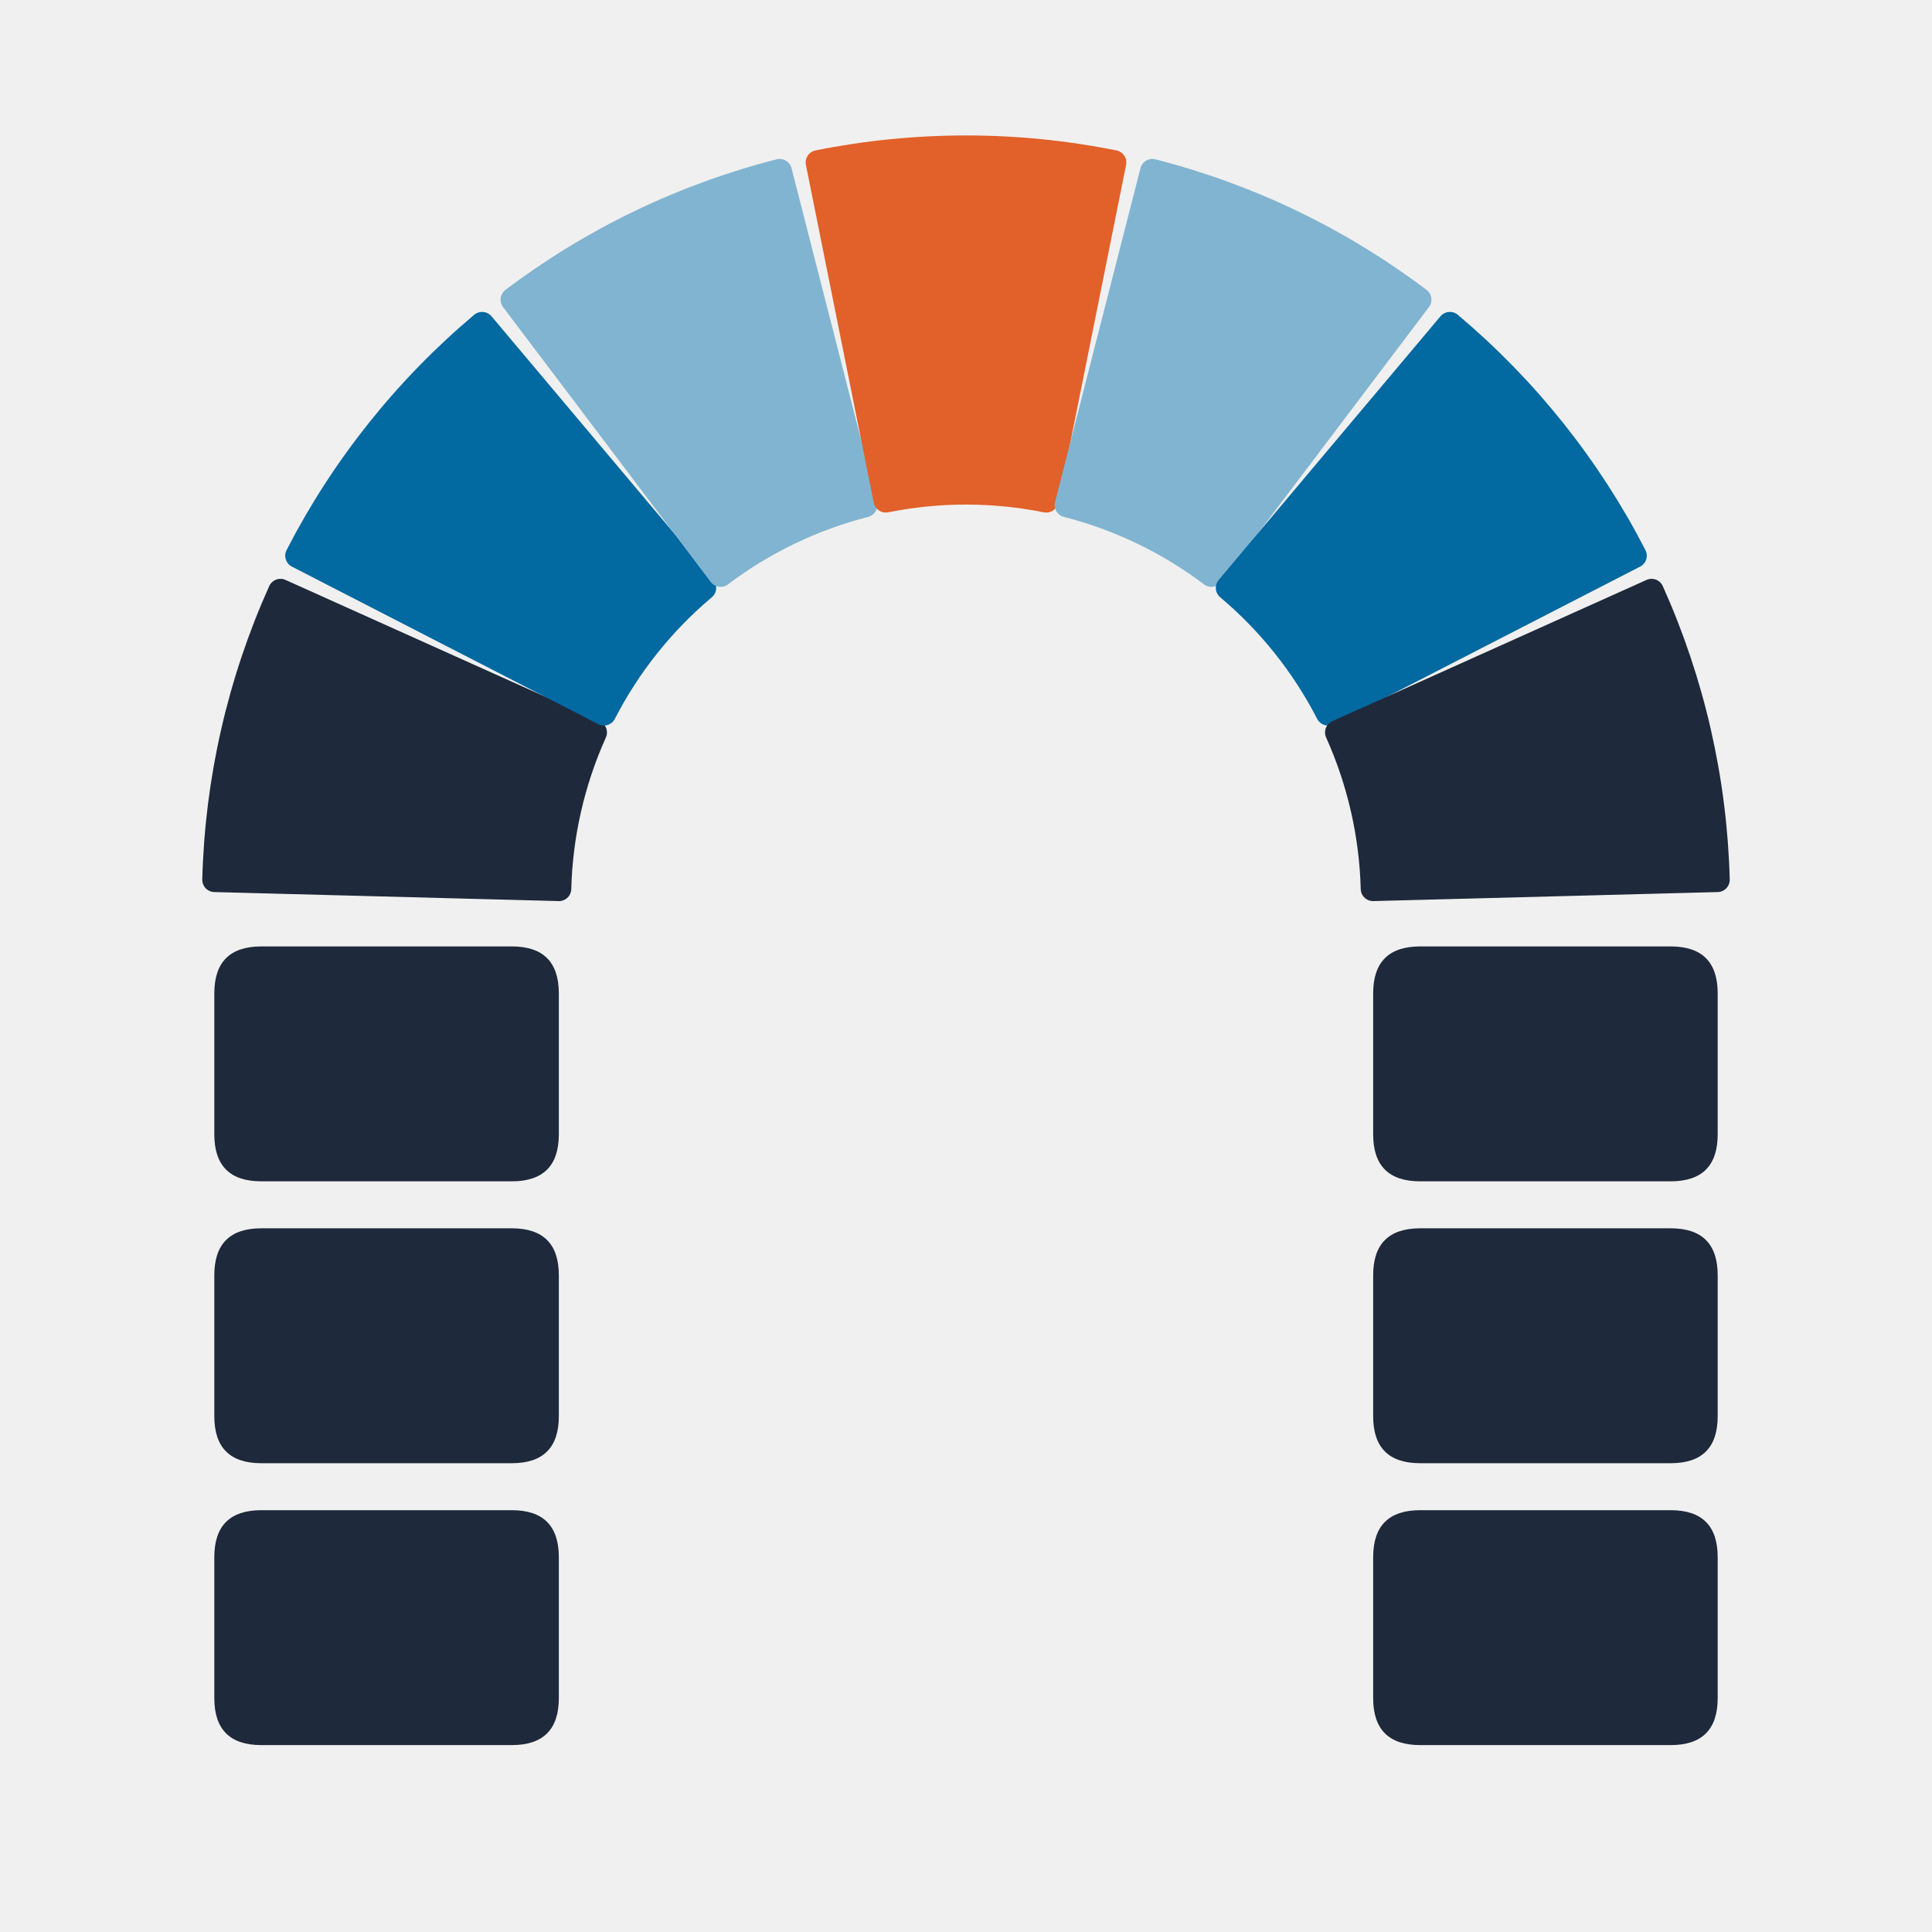
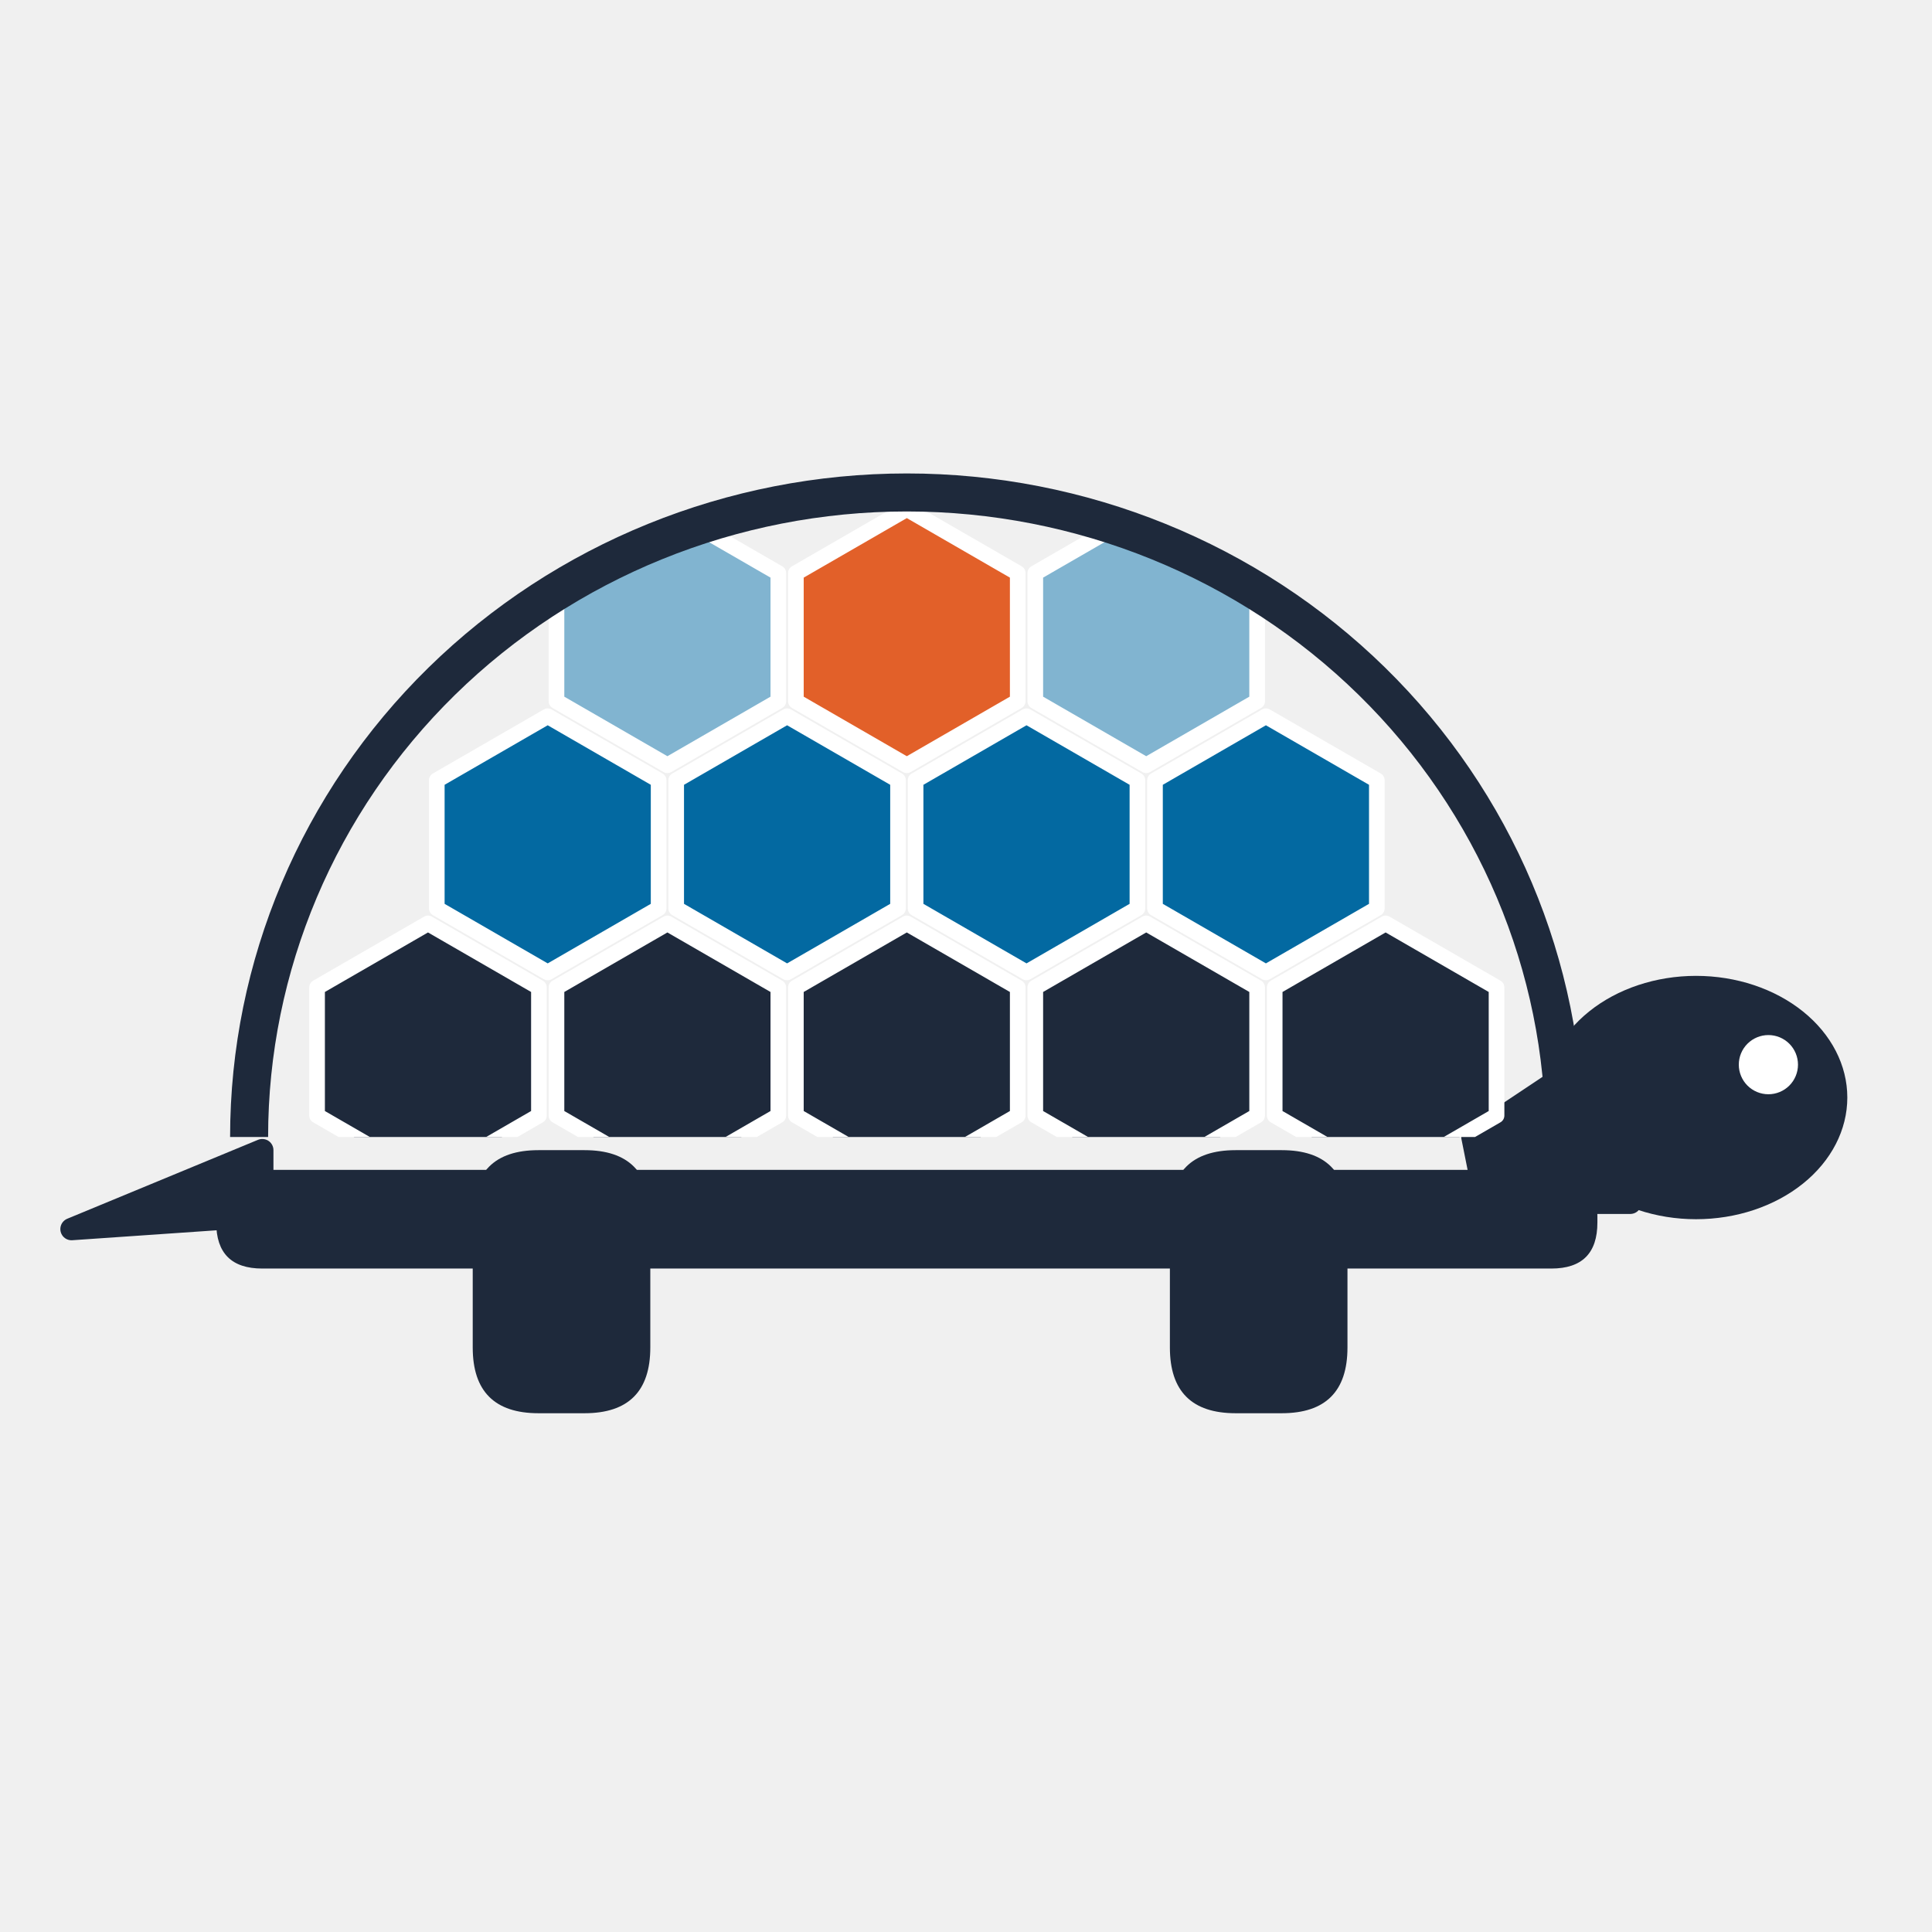
<svg xmlns="http://www.w3.org/2000/svg" width="172.8pt" height="172.8pt" viewBox="0 0 172.8 172.8" version="1.1">
  <defs>
    <style type="text/css">*{stroke-linejoin: round; stroke-linecap: butt}</style>
  </defs>
  <g id="figure_1">
    <g id="patch_1">
      <path d="M 0 172.8 L 172.8 172.8 L 172.8 0 L 0 0 L 0 172.8 z " style="fill: none" />
    </g>
    <g id="axes_1">
      <g id="patch_2">
-         <path d="M 25.083 52.872 C 23.26 56.927 21.843 61.152 20.854 65.487 C 19.864 69.821 19.307 74.243 19.191 78.687 L 49.995 79.494 C 50.058 77.087 50.36 74.691 50.896 72.344 C 51.432 69.996 52.199 67.707 53.187 65.511 z " clip-path="url(#p67daae396c)" style="fill: #1e293b; stroke: #1e293b; stroke-width: 2.2" />
+         <path d="M 48.163 126.401 L 52.281 126.401 Q 58.164 126.401 58.164 120.519 L 58.164 108.754 Q 58.164 102.871 52.281 102.871 L 48.163 102.871 Q 42.281 102.871 42.281 108.754 L 42.281 120.519 Q 42.281 126.401 48.163 126.401 z " clip-path="url(#p5d2084abf7)" style="fill: #1e293b" />
      </g>
      <g id="patch_3">
-         <path d="M 43.12 28.998 C 39.718 31.86 36.608 35.053 33.836 38.529 C 31.064 42.005 28.643 45.747 26.61 49.701 L 54.014 63.793 C 55.115 61.651 56.426 59.624 57.928 57.741 C 59.429 55.858 61.114 54.129 62.957 52.579 z " clip-path="url(#p67daae396c)" style="fill: #0369a1; stroke: #0369a1; stroke-width: 2.2" />
+         <path d="M 110.518 126.401 L 114.636 126.401 Q 120.519 126.401 120.519 120.519 L 120.519 108.754 Q 120.519 102.871 114.636 102.871 L 110.518 102.871 Q 104.636 102.871 104.636 108.754 L 104.636 120.519 Q 104.636 126.401 110.518 126.401 z " clip-path="url(#p5d2084abf7)" style="fill: #1e293b" />
      </g>
      <g id="patch_4">
-         <path d="M 69.729 15.315 C 65.422 16.417 61.235 17.944 57.229 19.873 C 53.223 21.802 49.419 24.124 45.872 26.804 L 64.447 51.39 C 66.369 49.939 68.429 48.681 70.599 47.636 C 72.769 46.591 75.037 45.764 77.37 45.167 z " clip-path="url(#p67daae396c)" style="fill: #81b4d0; stroke: #81b4d0; stroke-width: 2.2" />
+         <path d="M 23.457 102.871 L 6.397 109.93 L 23.457 108.754 z " clip-path="url(#p5d2084abf7)" style="fill: #1e293b; stroke: #1e293b; stroke-width: 2" />
      </g>
      <g id="patch_5">
-         <path d="M 99.64 14.532 C 95.281 13.656 90.846 13.215 86.4 13.215 C 81.954 13.215 77.519 13.656 73.16 14.532 L 79.229 44.743 C 81.59 44.269 83.992 44.03 86.4 44.03 C 88.808 44.03 91.21 44.269 93.571 44.743 z " clip-path="url(#p67daae396c)" style="fill: #e26029; stroke: #e26029; stroke-width: 2.2" />
+         <path d="M 131.696 101.695 L 145.814 92.283 L 145.814 107.577 L 132.872 107.577 z " clip-path="url(#p5d2084abf7)" style="fill: #1e293b; stroke: #1e293b; stroke-width: 2" />
      </g>
      <g id="patch_6">
-         <path d="M 126.928 26.804 C 123.381 24.124 119.577 21.802 115.571 19.873 C 111.565 17.944 107.378 16.417 103.071 15.315 L 95.43 45.167 C 97.763 45.764 100.031 46.591 102.201 47.636 C 104.371 48.681 106.431 49.939 108.353 51.39 z " clip-path="url(#p67daae396c)" style="fill: #81b4d0; stroke: #81b4d0; stroke-width: 2.2" />
+         <path d="M 151.696 109.048 C 155.285 109.048 158.726 107.901 161.263 105.86 C 163.801 103.82 165.226 101.051 165.226 98.165 C 165.226 95.279 163.801 92.511 161.263 90.47 C 158.726 88.429 155.285 87.282 151.696 87.282 C 148.108 87.282 144.666 88.429 142.129 90.47 C 139.592 92.511 138.166 95.279 138.166 98.165 C 138.166 101.051 139.592 103.82 142.129 105.86 C 144.666 107.901 148.108 109.048 151.696 109.048 z " clip-path="url(#p5d2084abf7)" style="fill: #1e293b" />
      </g>
      <g id="patch_7">
-         <path d="M 146.19 49.701 C 144.157 45.747 141.736 42.005 138.964 38.529 C 136.192 35.053 133.082 31.86 129.68 28.998 L 109.843 52.579 C 111.686 54.129 113.371 55.858 114.872 57.741 C 116.374 59.624 117.685 61.651 118.786 63.793 z " clip-path="url(#p67daae396c)" style="fill: #0369a1; stroke: #0369a1; stroke-width: 2.2" />
+         <path d="M 158.167 97.871 C 158.869 97.871 159.543 97.592 160.039 97.096 C 160.535 96.599 160.814 95.926 160.814 95.224 C 160.814 94.522 160.535 93.848 160.039 93.352 C 159.543 92.856 158.869 92.577 158.167 92.577 C 157.465 92.577 156.792 92.856 156.295 93.352 C 155.799 93.848 155.52 94.522 155.52 95.224 C 155.52 95.926 155.799 96.599 156.295 97.096 C 156.792 97.592 157.465 97.871 158.167 97.871 z " clip-path="url(#p5d2084abf7)" style="fill: #ffffff" />
      </g>
      <g id="patch_8">
-         <path d="M 153.609 78.687 C 153.493 74.243 152.936 69.821 151.946 65.487 C 150.957 61.152 149.54 56.927 147.717 52.872 L 119.613 65.511 C 120.601 67.707 121.368 69.996 121.904 72.344 C 122.44 74.691 122.742 77.087 122.805 79.494 z " clip-path="url(#p67daae396c)" style="fill: #1e293b; stroke: #1e293b; stroke-width: 2.2" />
+         <path d="M 48.202 88.319 L 38.281 82.591 L 28.359 88.319 L 28.359 99.775 L 38.281 105.504 L 48.202 99.775 z " clip-path="url(#p2239664f75)" style="fill: #1e293b; stroke: #ffffff; stroke-width: 1.4" />
      </g>
      <g id="patch_9">
-         <path d="M 23.37 105.659 L 45.781 105.659 Q 49.983 105.659 49.983 101.457 L 49.983 88.851 Q 49.983 84.649 45.781 84.649 L 23.37 84.649 Q 19.168 84.649 19.168 88.851 L 19.168 101.457 Q 19.168 105.659 23.37 105.659 z " clip-path="url(#p67daae396c)" style="fill: #1e293b" />
+         <path d="M 69.615 88.319 L 59.693 82.591 L 49.772 88.319 L 49.772 99.775 L 59.693 105.504 L 69.615 99.775 z " clip-path="url(#p2239664f75)" style="fill: #1e293b; stroke: #ffffff; stroke-width: 1.4" />
      </g>
      <g id="patch_10">
-         <path d="M 23.37 130.871 L 45.781 130.871 Q 49.983 130.871 49.983 126.669 L 49.983 114.063 Q 49.983 109.861 45.781 109.861 L 23.37 109.861 Q 19.168 109.861 19.168 114.063 L 19.168 126.669 Q 19.168 130.871 23.37 130.871 z " clip-path="url(#p67daae396c)" style="fill: #1e293b" />
+         <path d="M 91.027 88.319 L 81.106 82.591 L 71.184 88.319 L 71.184 99.775 L 81.106 105.504 L 91.027 99.775 z " clip-path="url(#p2239664f75)" style="fill: #1e293b; stroke: #ffffff; stroke-width: 1.4" />
      </g>
      <g id="patch_11">
-         <path d="M 23.37 156.083 L 45.781 156.083 Q 49.983 156.083 49.983 151.881 L 49.983 139.275 Q 49.983 135.073 45.781 135.073 L 23.37 135.073 Q 19.168 135.073 19.168 139.275 L 19.168 151.881 Q 19.168 156.083 23.37 156.083 z " clip-path="url(#p67daae396c)" style="fill: #1e293b" />
+         <path d="M 112.44 88.319 L 102.518 82.591 L 92.597 88.319 L 92.597 99.775 L 102.518 105.504 L 112.44 99.775 z " clip-path="url(#p2239664f75)" style="fill: #1e293b; stroke: #ffffff; stroke-width: 1.4" />
      </g>
      <g id="patch_12">
-         <path d="M 127.019 105.659 L 149.43 105.659 Q 153.632 105.659 153.632 101.457 L 153.632 88.851 Q 153.632 84.649 149.43 84.649 L 127.019 84.649 Q 122.817 84.649 122.817 88.851 L 122.817 101.457 Q 122.817 105.659 127.019 105.659 z " clip-path="url(#p67daae396c)" style="fill: #1e293b" />
+         <path d="M 133.852 88.319 L 123.931 82.591 L 114.009 88.319 L 114.009 99.775 L 123.931 105.504 L 133.852 99.775 z " clip-path="url(#p2239664f75)" style="fill: #1e293b; stroke: #ffffff; stroke-width: 1.4" />
      </g>
      <g id="patch_13">
-         <path d="M 127.019 130.871 L 149.43 130.871 Q 153.632 130.871 153.632 126.669 L 153.632 114.063 Q 153.632 109.861 149.43 109.861 L 127.019 109.861 Q 122.817 109.861 122.817 114.063 L 122.817 126.669 Q 122.817 130.871 127.019 130.871 z " clip-path="url(#p67daae396c)" style="fill: #1e293b" />
+         <path d="M 58.908 69.789 L 48.987 64.061 L 39.066 69.789 L 39.066 81.245 L 48.987 86.974 L 58.908 81.245 z " clip-path="url(#p2239664f75)" style="fill: #0369a1; stroke: #ffffff; stroke-width: 1.4" />
      </g>
      <g id="patch_14">
-         <path d="M 127.019 156.083 L 149.43 156.083 Q 153.632 156.083 153.632 151.881 L 153.632 139.275 Q 153.632 135.073 149.43 135.073 L 127.019 135.073 Q 122.817 135.073 122.817 139.275 L 122.817 151.881 Q 122.817 156.083 127.019 156.083 z " clip-path="url(#p67daae396c)" style="fill: #1e293b" />
+         <path d="M 80.321 69.789 L 70.399 64.061 L 60.478 69.789 L 60.478 81.245 L 70.399 86.974 L 80.321 81.245 z " clip-path="url(#p2239664f75)" style="fill: #0369a1; stroke: #ffffff; stroke-width: 1.4" />
+       </g>
+       <g id="patch_15">
+         <path d="M 101.733 69.789 L 91.812 64.061 L 81.891 69.789 L 81.891 81.245 L 91.812 86.974 L 101.733 81.245 z " clip-path="url(#p2239664f75)" style="fill: #0369a1; stroke: #ffffff; stroke-width: 1.4" />
+       </g>
+       <g id="patch_16">
+         <path d="M 123.146 69.789 L 113.224 64.061 L 103.303 69.789 L 103.303 81.245 L 113.224 86.974 L 123.146 81.245 z " clip-path="url(#p2239664f75)" style="fill: #0369a1; stroke: #ffffff; stroke-width: 1.4" />
+       </g>
+       <g id="patch_17">
+         <path d="M 69.615 51.259 L 59.693 45.531 L 49.772 51.259 L 49.772 62.715 L 59.693 68.444 L 69.615 62.715 z " clip-path="url(#p2239664f75)" style="fill: #81b4d0; stroke: #ffffff; stroke-width: 1.4" />
+       </g>
+       <g id="patch_18">
+         <path d="M 91.027 51.259 L 81.106 45.531 L 71.184 51.259 L 71.184 62.715 L 81.106 68.444 L 91.027 62.715 z " clip-path="url(#p2239664f75)" style="fill: #e26029; stroke: #ffffff; stroke-width: 1.4" />
+       </g>
+       <g id="patch_19">
+         <path d="M 112.44 51.259 L 102.518 45.531 L 92.597 51.259 L 92.597 62.715 L 102.518 68.444 L 112.44 62.715 z " clip-path="url(#p2239664f75)" style="fill: #81b4d0; stroke: #ffffff; stroke-width: 1.4" />
+       </g>
+       <g id="patch_20">
+         <path d="M 139.931 101.695 C 139.931 86.411 133.729 71.738 122.702 60.931 C 111.674 50.123 96.701 44.046 81.106 44.046 C 65.51 44.046 50.537 50.123 39.51 60.931 C 28.482 71.738 22.28 86.411 22.28 101.695 " clip-path="url(#p5d2084abf7)" style="fill: none; stroke: #1e293b; stroke-width: 3.4; stroke-linejoin: miter" />
+       </g>
+       <g id="patch_21">
+         <path d="M 23.457 113.46 L 138.755 113.46 Q 142.873 113.46 142.873 109.342 L 142.873 108.754 Q 142.873 104.636 138.755 104.636 L 23.457 104.636 Q 19.339 104.636 19.339 108.754 L 19.339 109.342 Q 19.339 113.46 23.457 113.46 z " clip-path="url(#p5d2084abf7)" style="fill: #1e293b" />
      </g>
    </g>
  </g>
  <defs>
-     <clipPath id="p67daae396c">
-       <rect x="10.764" y="6.912" width="151.272" height="158.976" />
+     <clipPath id="p5d2084abf7">
+       <rect x="3.456" y="41.693" width="165.888" height="89.415" />
+     </clipPath>
+     <clipPath id="p2239664f75">
+       <path d="M 139.931 101.695 L 139.926 100.937 L 139.911 100.179 L 139.886 99.422 L 139.85 98.665 L 139.804 97.908 L 139.748 97.153 L 139.682 96.398 L 139.606 95.644 L 139.52 94.891 L 139.424 94.139 L 139.317 93.388 L 139.201 92.639 L 139.074 91.891 L 138.938 91.145 L 138.791 90.401 L 138.635 89.659 L 138.469 88.919 L 138.292 88.181 L 138.106 87.446 L 137.91 86.713 L 137.704 85.983 L 137.489 85.255 L 137.263 84.53 L 137.028 83.808 L 136.783 83.089 L 136.529 82.374 L 136.265 81.661 L 135.992 80.953 L 135.709 80.247 L 135.416 79.546 L 135.115 78.848 L 134.803 78.154 L 134.483 77.465 L 134.154 76.779 L 133.815 76.098 L 133.467 75.421 L 133.11 74.749 L 132.744 74.082 L 132.369 73.419 L 131.986 72.761 L 131.593 72.108 L 131.192 71.46 L 130.782 70.818 L 130.364 70.18 L 129.937 69.549 L 129.501 68.922 L 129.058 68.302 L 128.605 67.687 L 128.145 67.078 L 127.677 66.475 L 127.2 65.878 L 126.716 65.287 L 126.224 64.703 L 125.724 64.125 L 125.216 63.554 L 124.701 62.989 L 124.178 62.43 L 123.647 61.879 L 123.11 61.334 L 122.565 60.797 L 122.013 60.266 L 121.453 59.743 L 120.887 59.227 L 120.314 58.718 L 119.734 58.217 L 119.148 57.723 L 118.555 57.237 L 117.955 56.758 L 117.349 56.287 L 116.737 55.824 L 116.119 55.369 L 115.495 54.922 L 114.864 54.483 L 114.228 54.053 L 113.586 53.63 L 112.939 53.216 L 112.286 52.81 L 111.627 52.413 L 110.964 52.024 L 110.295 51.643 L 109.621 51.272 L 108.942 50.909 L 108.259 50.554 L 107.571 50.209 L 106.878 49.873 L 106.18 49.545 L 105.479 49.227 L 104.773 48.917 L 104.063 48.617 L 103.349 48.326 L 102.631 48.044 L 101.91 47.771 L 101.185 47.508 L 100.456 47.254 L 99.724 47.009 L 98.989 46.774 L 98.251 46.549 L 97.51 46.333 L 96.766 46.126 L 96.019 45.929 L 95.27 45.742 L 94.518 45.564 L 93.764 45.396 L 93.008 45.238 L 92.25 45.09 L 91.49 44.951 L 90.728 44.822 L 89.964 44.703 L 89.199 44.594 L 88.432 44.495 L 87.665 44.405 L 86.896 44.326 L 86.126 44.256 L 85.355 44.196 L 84.583 44.146 L 83.811 44.107 L 83.038 44.077 L 82.265 44.057 L 81.492 44.047 L 80.719 44.047 L 79.946 44.057 L 79.173 44.077 L 78.4 44.107 L 77.628 44.146 L 76.857 44.196 L 76.086 44.256 L 75.316 44.326 L 74.547 44.405 L 73.779 44.495 L 73.012 44.594 L 72.247 44.703 L 71.484 44.822 L 70.722 44.951 L 69.961 45.09 L 69.203 45.238 L 68.447 45.396 L 67.693 45.564 L 66.941 45.742 L 66.192 45.929 L 65.445 46.126 L 64.701 46.333 L 63.96 46.549 L 63.222 46.774 L 62.487 47.009 L 61.755 47.254 L 61.027 47.508 L 60.302 47.771 L 59.58 48.044 L 58.862 48.326 L 58.148 48.617 L 57.438 48.917 L 56.733 49.227 L 56.031 49.545 L 55.334 49.873 L 54.641 50.209 L 53.953 50.554 L 53.269 50.909 L 52.59 51.272 L 51.916 51.643 L 51.248 52.024 L 50.584 52.413 L 49.926 52.81 L 49.273 53.216 L 48.625 53.63 L 47.983 54.053 L 47.347 54.483 L 46.717 54.922 L 46.092 55.369 L 45.474 55.824 L 44.862 56.287 L 44.256 56.758 L 43.657 57.237 L 43.064 57.723 L 42.477 58.217 L 41.897 58.718 L 41.324 59.227 L 40.758 59.743 L 40.199 60.266 L 39.647 60.797 L 39.102 61.334 L 38.564 61.879 L 38.034 62.43 L 37.511 62.989 L 36.995 63.554 L 36.488 64.125 L 35.988 64.703 L 35.495 65.287 L 35.011 65.878 L 34.535 66.475 L 34.066 67.078 L 33.606 67.687 L 33.154 68.302 L 32.71 68.922 L 32.275 69.549 L 31.848 70.18 L 31.429 70.818 L 31.02 71.46 L 30.618 72.108 L 30.226 72.761 L 29.842 73.419 L 29.467 74.082 L 29.101 74.749 L 28.745 75.421 L 28.397 76.098 L 28.058 76.779 L 27.728 77.465 L 27.408 78.154 L 27.097 78.848 L 26.795 79.546 L 26.503 80.247 L 26.22 80.953 L 25.946 81.661 L 25.682 82.374 L 25.428 83.089 L 25.183 83.808 L 24.948 84.53 L 24.723 85.255 L 24.507 85.983 L 24.301 86.713 L 24.105 87.446 L 23.919 88.181 L 23.743 88.919 L 23.576 89.659 L 23.42 90.401 L 23.273 91.145 L 23.137 91.891 L 23.01 92.639 L 22.894 93.388 L 22.788 94.139 L 22.691 94.891 L 22.605 95.644 L 22.529 96.398 L 22.463 97.153 L 22.407 97.908 L 22.361 98.665 L 22.326 99.422 L 22.3 100.179 L 22.285 100.937 L 22.28 101.695 z " />
    </clipPath>
  </defs>
</svg>
